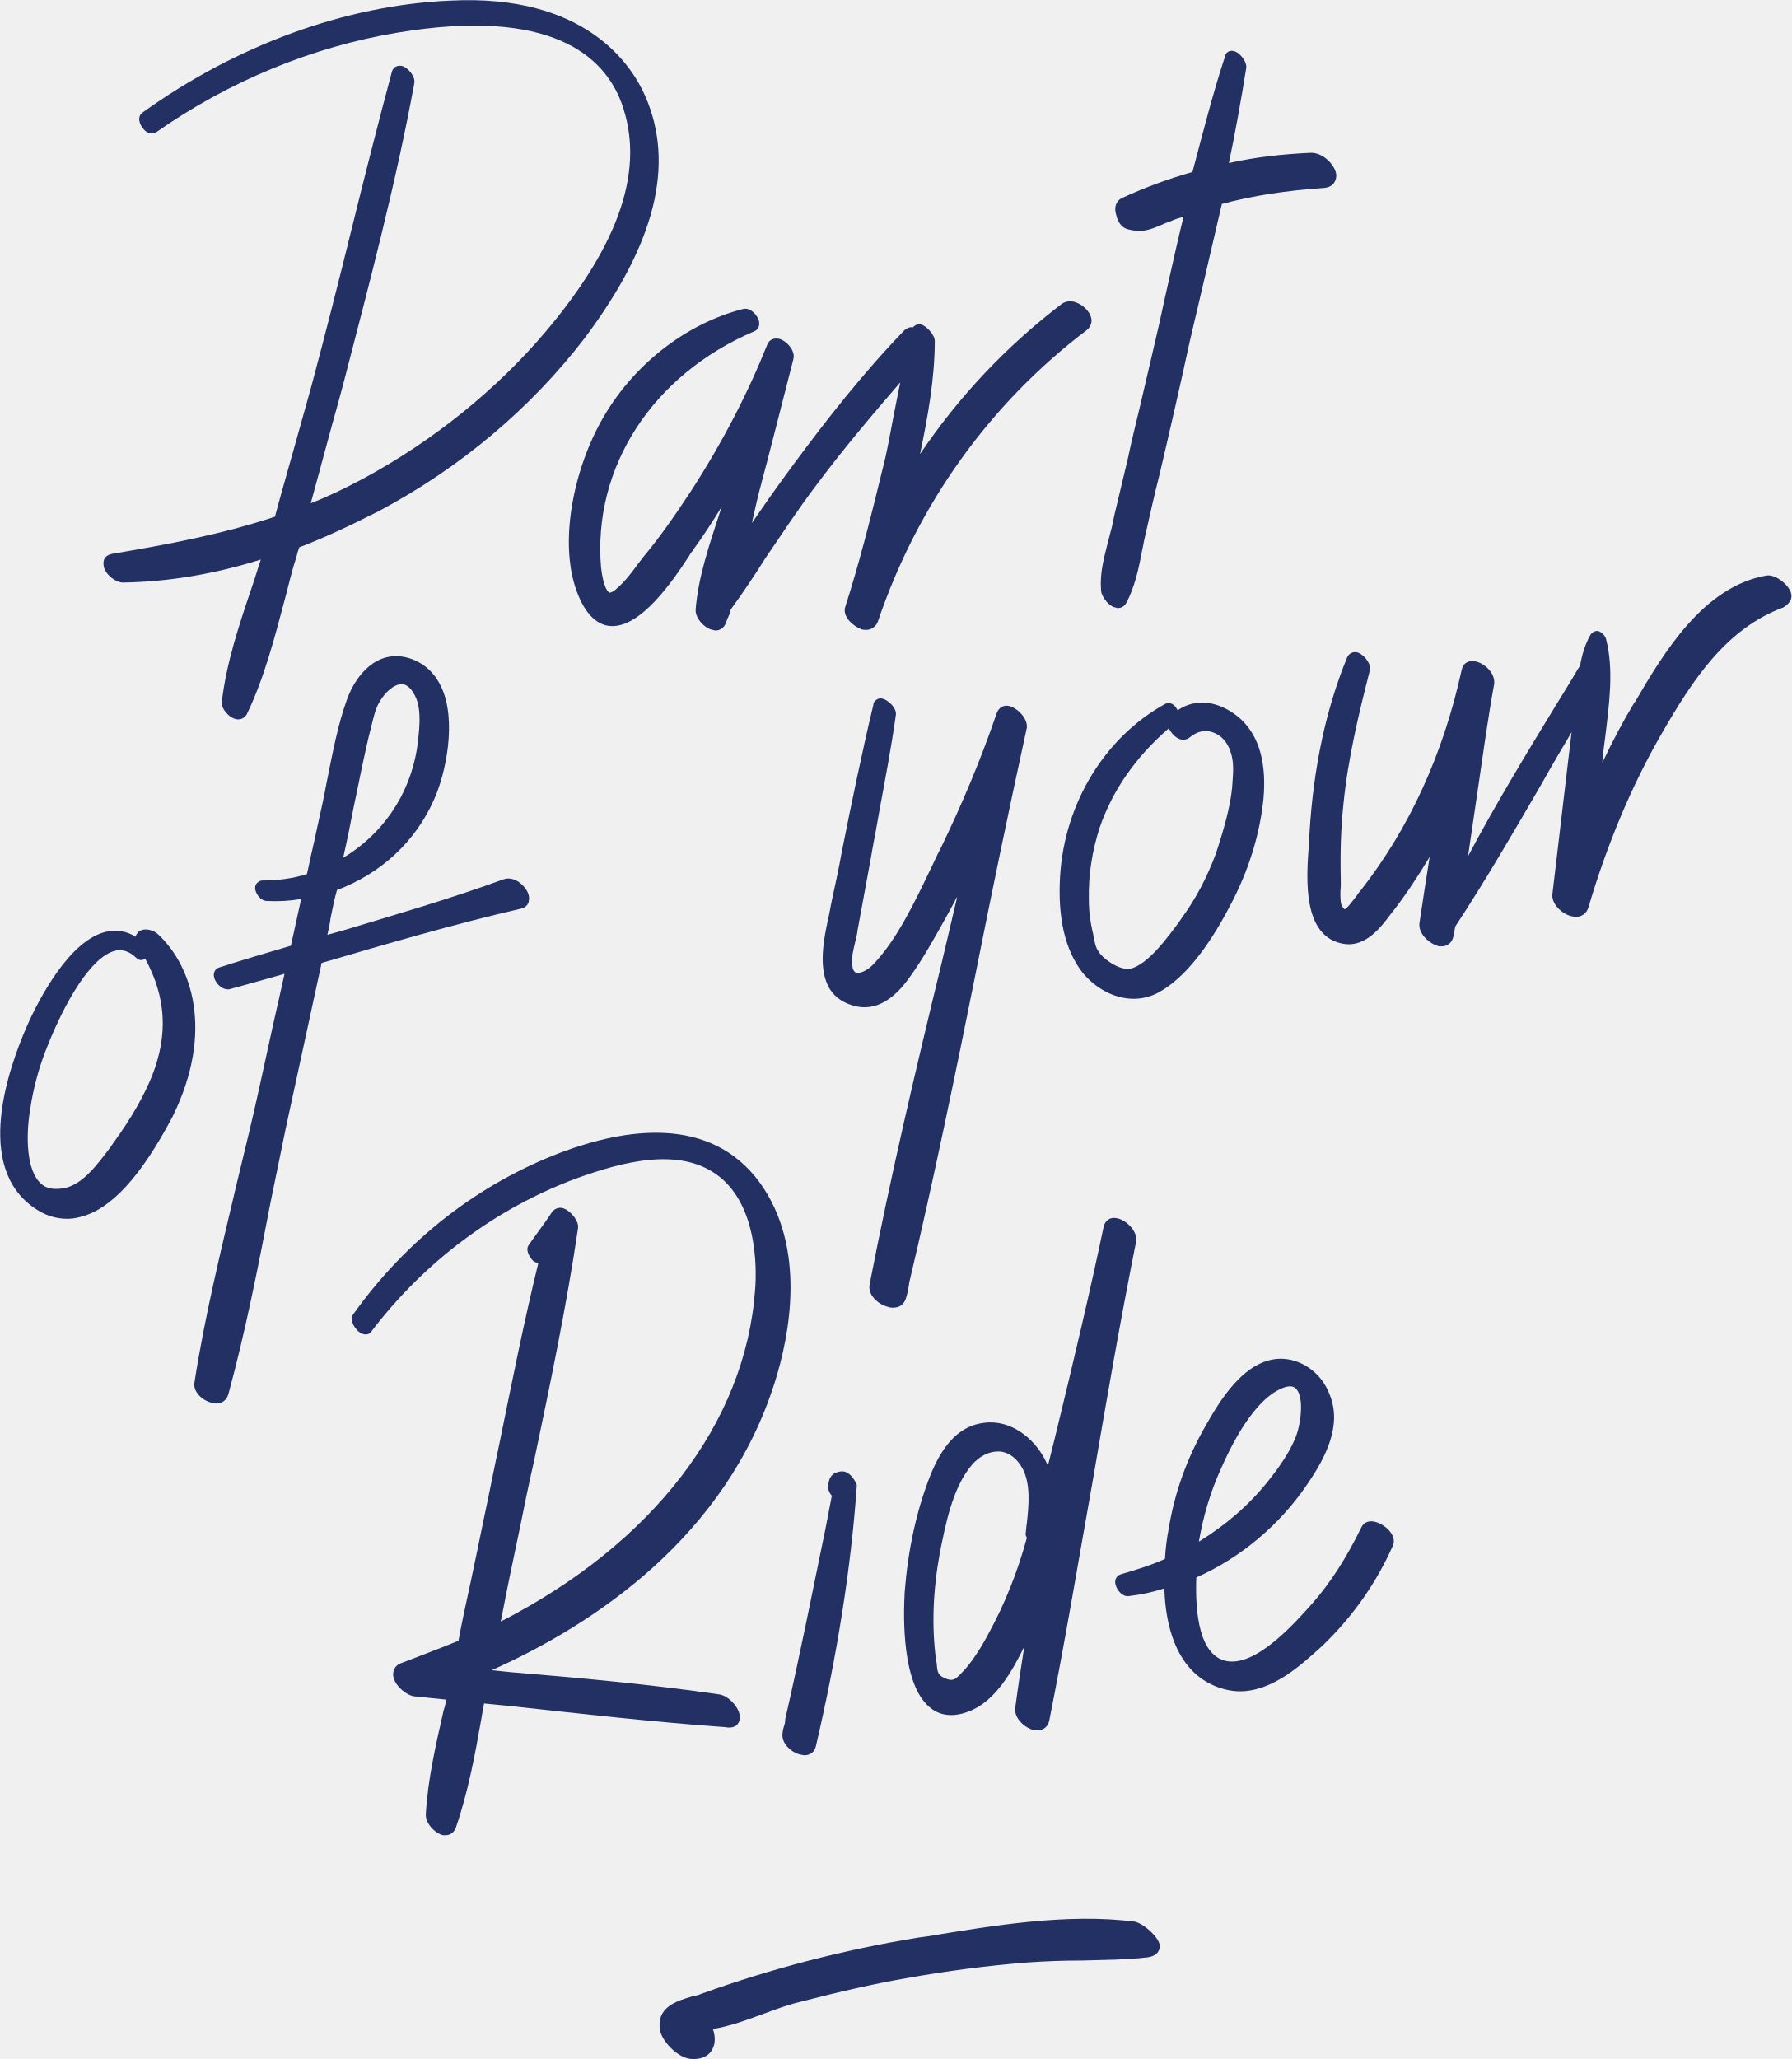
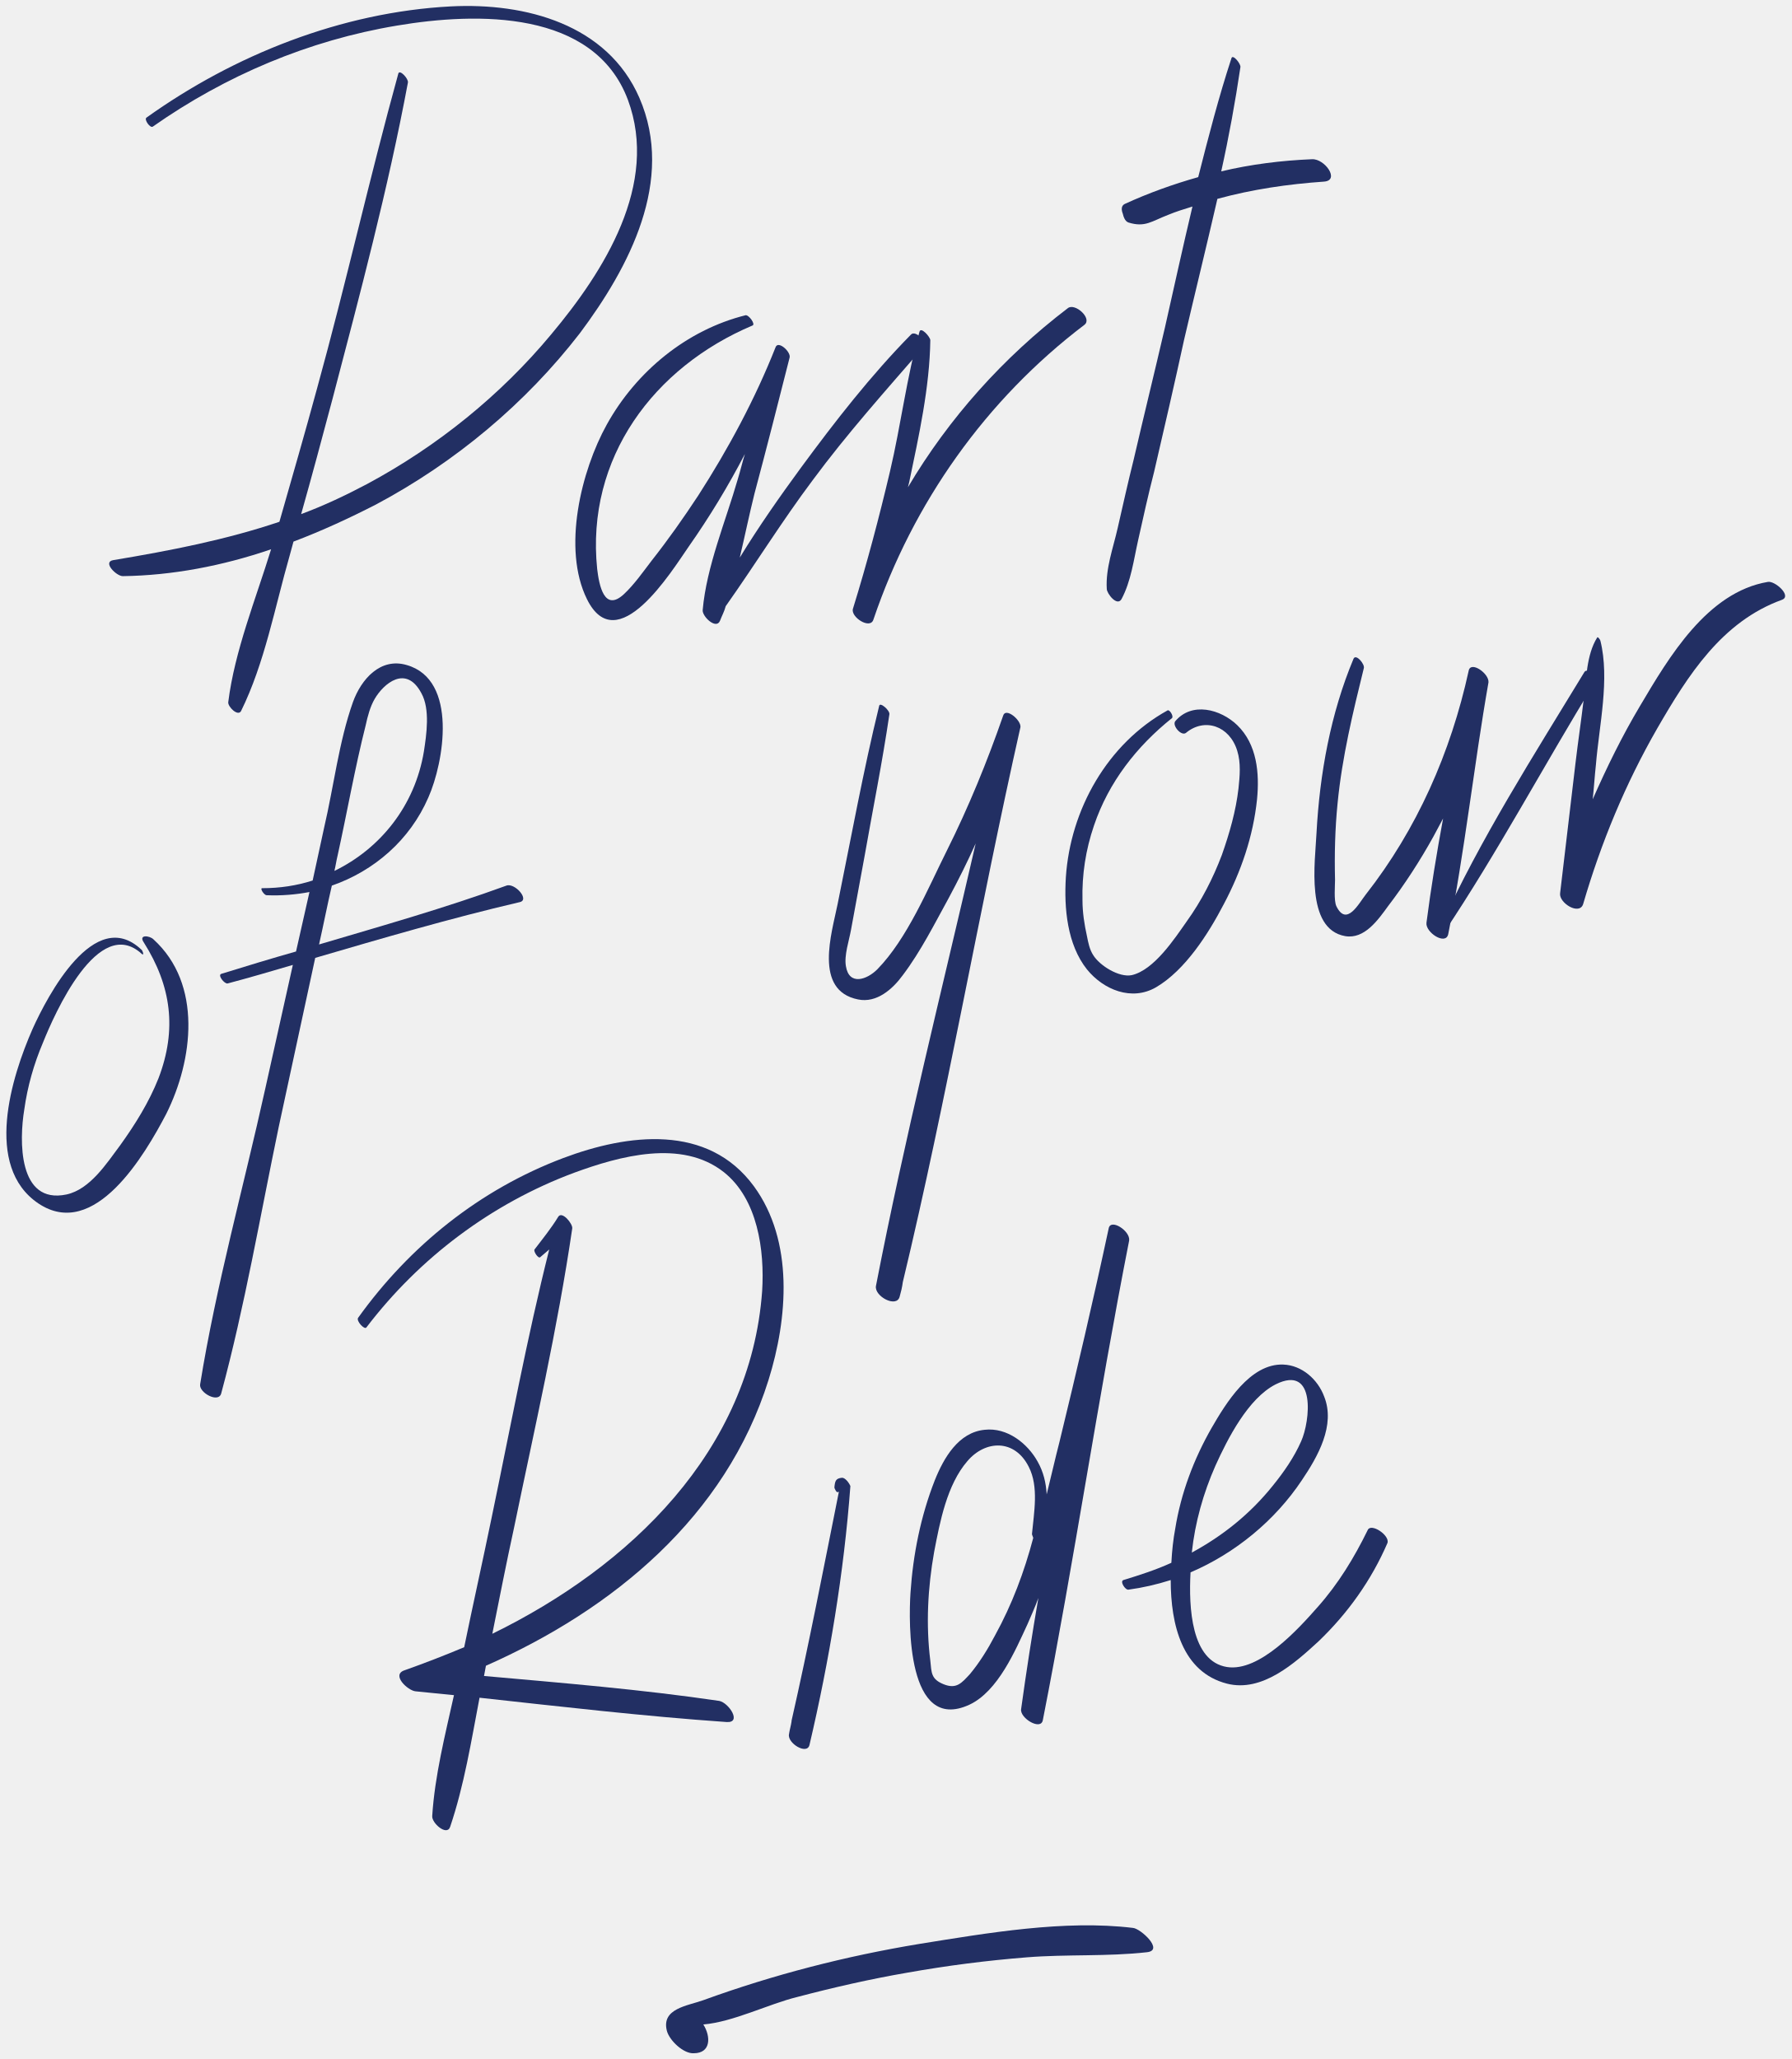
<svg xmlns="http://www.w3.org/2000/svg" version="1.1" id="Layer_1" x="0px" y="0px" viewBox="0 0 280.2 322" style="enable-background:new 0 0 280.2 322;" xml:space="preserve">
  <style type="text/css">
	.st0{fill:#223063;}
+ 	.st1{fill:#222F63;}
+ 	.st2{fill:#FFFFFF;}
+ 	.st3{fill:#1C1D1D;}
+ 	.st4{fill:#DEE5EB;}
+ 	.st5{fill:#1D1D1D;}
+ 	.st6{fill:#1D1D1B;}
</style>
  <g>
-     <path class="st0" d="M19.2,91.1c7-0.1,14.3-1.3,21.6-3.6c-0.5,1.4-0.9,2.9-1.4,4.3c-2,5.9-4,11.9-4.7,17.9c-0.2,1,1,2.4,2,2.7   c0.2,0.1,0.4,0.1,0.6,0.1c0.5,0,1-0.3,1.3-0.8c2.7-5.6,4.3-11.8,5.9-17.8c0.6-2.2,1.1-4.5,1.8-6.6c0.1-0.4,0.2-0.7,0.3-1.1   c0.1-0.2,0.1-0.4,0.2-0.6c3.9-1.5,8-3.4,12.5-5.7c12.6-6.7,23.7-16,32.2-27.1c11-14.7,14.1-27.1,9.4-37.8l0,0   c-2.1-4.8-9.3-16-30.5-14.9C54,0.8,36.9,7.1,22.3,17.6c-0.6,0.4-0.8,1.3,0,2.4c0.7,1,1.6,1,2.1,0.7c11.4-8,24.5-13.4,37.8-15.6   c24-4,32.3,3.7,35,11c3.7,10.1-0.1,21.8-11.8,35.7c-7.7,9.1-17.6,17.1-28.5,23c-3,1.6-5.7,2.9-8.3,3.9c1.5-5.4,2.9-10.8,4.4-16.1   l0.7-2.6c4-15.4,8.2-31.2,11.1-47c0.2-1-1-2.5-2-2.7c-0.7-0.1-1.3,0.2-1.5,0.9C59.1,19.4,57,27.7,55,35.8s-4.1,16.4-6.3,24.6   c-1.6,5.7-3.2,11.5-4.8,17.1L43,80.8c-8.4,2.8-17.1,4.4-25.4,5.8c-1.2,0.2-1.5,1-1.4,1.7C16.2,89.6,18,91.1,19.2,91.1z" />
-     <path class="st0" d="M24.7,146.1c-0.6-0.6-2.1-1.1-3-0.4c-0.1,0.1-0.4,0.4-0.5,0.8c-1.4-0.9-2.9-1.1-4.5-0.8   c-5.8,1.2-10.7,10.7-12.5,14.8c-2.8,6.4-8.4,22,1.3,28.5c1.6,1.1,3.3,1.6,5,1.6c0.7,0,1.4-0.1,2.1-0.3c4.8-1.2,9.5-6.4,14.4-15.7   C33.6,161.2,29.9,150.9,24.7,146.1z M21.4,149.2L21.4,149.2L21.4,149.2L21.4,149.2L21.4,149.2L21.4,149.2z M23.8,168.2   c-1.3,3.2-3.1,6.4-5.9,10.3c-0.2,0.3-0.5,0.7-0.7,1c-1.9,2.5-4.2,5.7-7.1,6.3c-1.7,0.3-2.9,0.1-3.8-0.8c-2.1-2-2.3-7.1-1.6-11.4   c0.5-3.4,1.4-6.8,2.8-10.2c2.6-6.5,6.7-13.8,10.5-14.7c0.2-0.1,0.5-0.1,0.7-0.1c0.9,0,1.8,0.4,2.6,1.2c0,0,0.1,0,0.1,0.1   c0.5,0.4,1,0.2,1.2,0.1c0,0,0.1,0,0.1-0.1C26,156,26.3,161.8,23.8,168.2z" />
-     <path class="st0" d="M82.7,140.9c0.2-0.8-0.2-1.7-1-2.5c-0.9-0.9-2-1.2-2.9-0.9c-8.2,3-16.8,5.5-25.1,8l-2.5,0.7   c0.2-0.9,0.4-1.7,0.5-2.6c0.3-1.5,0.6-3,1-4.4c6.9-2.6,12.3-7.6,15.2-14.2c1.8-4,3.6-12.3,1.1-17.6c-1.1-2.3-2.8-3.8-5.1-4.5   c-4.9-1.4-8.2,2.6-9.6,6.4c-1.5,4.1-2.3,8.6-3.2,13c-0.4,2.2-0.9,4.5-1.4,6.7c-0.3,1.4-0.6,2.8-0.9,4.1c-0.3,1.2-0.5,2.4-0.8,3.6   c-2.2,0.7-4.6,1-7,1c-0.3,0-0.6,0.2-0.8,0.4s-0.3,0.5-0.3,0.8c0,0.7,0.8,2,1.8,2l0,0c1.8,0.1,3.6,0,5.4-0.3l-1.6,7.3   c-3.7,1.1-7.5,2.2-11.2,3.4c-0.7,0.2-1,0.9-0.8,1.6c0.2,0.8,1.2,2,2.4,1.8c2.9-0.8,5.8-1.6,8.6-2.4c-0.6,2.7-1.2,5.4-1.8,8   c-0.7,3.2-1.4,6.4-2.1,9.6c-1.1,5.1-2.4,10.3-3.6,15.3c-2.4,10.2-5,20.7-6.6,31.1c-0.2,1.5,1.5,2.9,2.9,3.1c0.2,0,0.4,0.1,0.5,0.1   c0.9,0,1.6-0.5,1.9-1.4c2.7-9.9,4.7-20.1,6.6-30c0.8-3.9,1.6-7.8,2.4-11.7l5.6-25.8c10.2-3,20.8-6.1,31.2-8.5   C82.4,141.9,82.7,141.2,82.7,140.9z M53.7,134C53.8,134,53.8,134,53.7,134c0.6-2.6,1.1-5.1,1.6-7.7c0.9-4.2,1.7-8.6,2.8-12.8   c0.3-1.2,0.6-2.7,1.3-3.8c0.8-1.4,2.2-2.7,3.4-2.7l0,0c0.8,0,1.5,0.6,2.1,1.8c1.2,2.2,0.6,6.1,0.3,8.4c-1.2,7.2-5.4,13.3-11.6,17   C53.7,134.2,53.7,134.1,53.7,134z" />
-     <path class="st0" d="M136,200.9c-0.3,1.7,1.5,3.2,3,3.5c0.2,0.1,0.5,0.1,0.7,0.1c1,0,1.7-0.5,2-1.5c0.2-0.6,0.4-1.5,0.5-2.4   c3.8-16,7.2-32.5,10.4-48.4c2.5-12.6,5.2-25.6,8-38.4v-0.1c0.1-1.4-1.5-3-2.8-3.3c-0.9-0.2-1.6,0.3-1.9,1.1   c-2.6,7.6-5.6,14.6-8.7,21c-0.6,1.1-1.1,2.3-1.7,3.5c-2.5,5.2-5.3,11.1-9,14.9c-0.9,0.9-2,1.4-2.6,1.2c-0.4-0.1-0.6-0.7-0.6-1.2   c-0.2-1,0.2-2.5,0.5-3.8c0.1-0.5,0.3-1.1,0.3-1.5l2.1-11.4c0.4-2.4,0.9-4.8,1.3-7.2c0.9-4.9,1.9-10.1,2.6-15.1   c0.2-1-0.8-1.9-1.1-2.1c-0.6-0.5-1.2-0.7-1.7-0.5c-0.4,0.2-0.7,0.5-0.7,0.9c-1.8,7.5-3.4,15.3-4.9,22.8c-0.5,2.8-1.1,5.5-1.7,8.3   c-0.1,0.5-0.2,1-0.3,1.6c-0.8,3.6-1.9,8.6,0.1,11.8c0.9,1.4,2.3,2.3,4.2,2.7c3.8,0.8,6.6-2.3,8-4.2c2.3-3.1,4.2-6.6,6.1-10   c0.4-0.7,0.8-1.5,1.2-2.2c0.1-0.2,0.2-0.5,0.4-0.7c-0.8,3.4-1.6,6.8-2.4,10.2C143.3,166.9,139.3,183.9,136,200.9z" />
-     <path class="st0" d="M192.3,141.8c3-5.6,4.7-11.2,5.3-16.8c0.5-5.5-0.6-9.7-3.4-12.4l0,0c-1.9-1.8-4.4-2.9-6.7-2.7   c-1.2,0.1-2.4,0.5-3.3,1.2c-0.1-0.2-0.2-0.3-0.3-0.5c-0.6-0.8-1.3-0.7-1.7-0.5c-9.4,5.2-15.7,15.5-16.4,26.9   c-0.4,6.6,0.8,11.6,3.5,15.1c1.9,2.3,4.8,4.1,8,4.1c1.3,0,2.7-0.3,4.1-1.1C185.1,153,188.8,148.5,192.3,141.8z M176.8,151.5   c-1.5,0.3-4.1-1.3-5-2.7c-0.5-0.7-0.6-1.6-0.8-2.5v-0.1c-0.5-2-0.7-3.8-0.7-5.4c-0.1-3.9,0.5-7.7,1.7-11.4c2-5.8,5.6-11,10.8-15.5   c0.2,0.4,0.5,0.8,0.8,1.1c0.8,0.8,1.8,0.9,2.5,0.3c1.1-0.9,2.3-1.2,3.5-0.8c1.3,0.4,2.4,1.5,2.9,3.2c0.6,1.8,0.3,3.8,0.2,5.5   c-0.3,3-1.2,6.2-2.5,10.2c-1.4,3.8-3.2,7.2-5.4,10.2l-0.4,0.6C182.6,146.6,179.6,150.8,176.8,151.5z" />
-     <path class="st0" d="M280.1,92.7c-0.4-1.3-2.4-2.9-3.8-2.7c-9.9,1.7-16.1,12.1-20.6,19.8l-0.1,0.1c-1.7,2.8-3.4,6-5,9.4   c0.1-1.4,0.3-2.9,0.5-4.4c0.6-5,1.3-10.2,0.1-14.9l0,0c-0.1-0.5-0.6-1.1-1.2-1.3c-0.4-0.1-0.9,0.1-1.2,0.5c-0.9,1.5-1.4,3.3-1.7,5   c-0.1,0.1-0.2,0.2-0.3,0.4l0,0c-1.1,1.9-2.3,3.8-3.4,5.6c-4.7,7.7-9.5,15.6-13.8,23.7c0.5-3.4,1-6.8,1.5-10.2   c0.8-5.5,1.6-11.3,2.6-16.8v-0.1c0.1-1.7-1.8-3.3-3.2-3.4c-1-0.1-1.7,0.4-1.9,1.4c-2.9,13.2-8.2,24.8-15.9,34.6   c-0.2,0.2-0.4,0.5-0.6,0.8c-0.4,0.5-1.4,1.9-1.8,2c0,0-0.2-0.1-0.5-0.7c-0.2-0.5-0.2-2.1-0.1-2.9c0-0.3,0-0.6,0-0.8   c-0.1-4.3,0-8.1,0.4-11.9c0.7-7.3,2.5-14.6,4.1-20.9c0.4-1.1-0.8-2.5-1.7-2.9c-0.7-0.3-1.5,0-1.8,0.7c-3.3,8-5.3,17.3-5.9,27.6   c0,0.5-0.1,1.1-0.1,1.8c-0.4,5.3-1,14.3,5.4,15.4c3.5,0.6,5.9-2.6,7.6-4.9l0.1-0.1c2.1-2.7,4-5.6,5.8-8.6   c-0.6,3.7-1.1,7.1-1.6,10.4c-0.2,1.7,1.7,3.3,3.1,3.6c0.1,0,0.3,0,0.4,0c0.9,0,1.6-0.6,1.8-1.5c0.1-0.5,0.2-1.1,0.3-1.6   c4.8-7.3,9.2-14.9,13.5-22.3c1.5-2.7,3.1-5.4,4.7-8.1c-0.2,1.7-0.4,3.3-0.6,5l-2.4,20.3c-0.2,1.5,1.4,3.1,3,3.5   c0.2,0,0.4,0.1,0.6,0.1c0.9,0,1.7-0.5,2-1.4c2.9-9.8,6.7-19,11.5-27.3c4.9-8.5,10.1-16.4,19-19.7C279.9,94.4,280.4,93.6,280.1,92.7   z" />
-     <path class="st0" d="M115.7,268.8c0.2-1.5-1.6-3.5-3.1-3.8c-10.9-1.6-22-2.6-32.8-3.5l-2.9-0.3c16.1-7.2,36.7-20.9,44.3-45.1l0,0   c2.3-7.3,5-21-2.4-31.2c-7.8-10.6-21.1-8.4-31-4.7c-12.9,4.9-24.2,13.6-32.6,25.4c-0.6,1,0.4,2.3,1.1,2.8c0.8,0.5,1.5,0.3,1.8-0.2   c8.3-10.9,19.4-19.2,32-23.9c7.2-2.6,16.3-5.1,22.4-0.3c5.8,4.6,5.9,13.9,5.6,17.7c-1.5,20.8-16,39.7-39.8,51.9l0.1-0.4   c0.9-4.7,1.9-9.5,2.9-14.2c0.7-3.5,1.4-6.9,2.2-10.4c2.5-11.9,5.1-24.3,6.9-36.5c0.2-1.1-1.1-2.7-2.2-3.1c-0.7-0.3-1.5,0-1.9,0.6   c-0.9,1.4-1.9,2.7-2.9,4.1l-0.7,1c-0.6,0.8,0.2,2,0.7,2.5c0.3,0.2,0.6,0.3,0.8,0.3c-2.3,9.4-4.2,19-6.1,28.3   c-0.8,3.7-1.5,7.4-2.3,11.1c-0.7,3.4-1.4,6.8-2.1,10.1c-0.7,3.2-1.4,6.4-2,9.6c-2.9,1.2-5.9,2.3-8.7,3.4c-1.1,0.3-1.6,1.1-1.5,2.1   c0.2,1.5,2.1,3.1,3.4,3.2l4.9,0.5c-0.1,0.5-0.2,1.1-0.4,1.6c-1.2,5.3-2.5,10.9-2.8,16.3c-0.1,1.4,1.4,3,2.7,3.3c0.1,0,0.3,0,0.4,0   c0.7,0,1.3-0.4,1.6-1.2c1.9-5.5,3-11.4,4-17.1c0.1-0.8,0.3-1.5,0.4-2.3l4.1,0.4c11,1.2,22.4,2.5,33.6,3.3   C115,270.4,115.6,269.6,115.7,268.8z" />
-     <path class="st0" d="M122.8,268.9c0,0.1,0,0.2,0,0.2c0,0.3-0.1,0.6-0.2,0.9c-0.1,0.4-0.2,0.7-0.2,1c-0.3,1.6,1.4,3.1,2.8,3.4   c0.2,0,0.4,0.1,0.6,0.1c0.9,0,1.6-0.5,1.8-1.4c3.3-14.1,5.5-27.8,6.4-40.7c0-0.2,0-0.3-0.1-0.4c-0.2-0.5-1-1.9-2.2-1.9h-0.1   c-1.9,0.2-2,1.5-2.1,2.5c0,0.3,0.2,0.9,0.6,1.3l-1,5.2C127.1,248.8,125.1,258.9,122.8,268.9z" />
-     <path class="st0" d="M161.9,270.6c0.1,0,0.3,0,0.4,0c0.9,0,1.6-0.6,1.8-1.5c2.5-12.5,4.6-25.2,6.8-37.5c2.1-12.3,4.3-25,6.8-37.5   c0.2-1.7-1.7-3.4-3.1-3.6c-1-0.2-1.8,0.4-2,1.4c-2.1,10-4.6,20.6-7.7,33.3c-0.3,1.3-0.7,2.7-1,4c-0.2-0.4-0.4-0.8-0.6-1.2   c-1.7-3.1-5.2-6-9.3-5.5c-3.7,0.4-6.5,3.1-8.6,8.5s-3.4,11.5-3.9,17.9c-0.2,3.5-0.6,15,4.3,18.4c1.7,1.2,3.9,1.2,6.3,0.1   c3.7-1.7,6.2-6,8.1-9.9c-0.5,3.2-1,6.4-1.4,9.5C158.5,268.8,160.5,270.4,161.9,270.6z M154.7,255.3L154.7,255.3   c-1.2,2.3-2.5,4.3-3.8,5.8l-0.2,0.2c-1.2,1.3-1.6,1.7-2.8,1.2s-1.3-0.9-1.4-2.4l-0.1-0.5c-0.7-5.2-0.5-10.8,0.6-16.8   c0.9-4.5,2-10.2,5-13.7c1.1-1.3,2.6-2.1,4-2.1c0.2,0,0.3,0,0.5,0c1.4,0.2,2.6,1.1,3.5,2.8c1.2,2.4,0.9,5.6,0.6,8.4   c-0.1,0.5-0.1,1.1-0.2,1.7c0,0.2,0.1,0.4,0.2,0.6C159.1,246,157.1,250.9,154.7,255.3z" />
-     <path class="st0" d="M215.4,238.1c-1.4-0.5-2.2,0.1-2.5,0.8c-2.3,4.7-4.8,8.6-7.6,11.8c-2.6,2.9-8.6,9.8-13.3,9.1   c-4.4-0.7-5.1-7.4-4.9-13.1c7-3.1,13.1-8.3,17.3-14.5c2.9-4.2,5.5-9.2,3.6-14c-1.2-3.3-4.1-5.5-7.3-5.7c-6-0.3-10.1,6.9-12.1,10.4   c-3,5.2-4.9,10.6-5.8,16.1c-0.3,1.5-0.5,3.1-0.6,4.8c-2.2,1-4.5,1.7-6.9,2.4c-0.6,0.2-1.1,0.8-0.8,1.7c0.2,0.8,1.1,1.9,2.1,1.7   c1.8-0.2,3.7-0.6,5.5-1.2c0.3,8.8,3.6,14.3,9.5,15.8c0.8,0.2,1.6,0.3,2.3,0.3c5.2,0,9.7-4.2,12.9-7.1c4.8-4.6,8.5-9.9,11.1-15.8   C218.4,240.1,216.8,238.6,215.4,238.1z M191,229.6c1.1-2.5,4.5-9.9,8.9-12.2c1.3-0.7,2.3-0.8,2.8-0.2c1.3,1.2,0.8,5.7-0.2,7.9   c-0.9,2.1-2.3,4.2-4.3,6.7c-3,3.7-6.5,6.7-10.7,9.3C188.2,237.1,189.3,233.3,191,229.6z" />
-     <path class="st0" d="M174.4,95c0.2,0,0.3,0.1,0.4,0.1c0.6,0,1.1-0.3,1.4-0.9c1.2-2.3,1.8-4.9,2.3-7.4c0.1-0.7,0.3-1.4,0.4-2.1   c0.8-3.5,1.6-7.2,2.5-10.7c1.6-6.8,3.2-13.8,4.7-20.7c0.8-3.3,1.5-6.5,2.3-9.8c0.9-3.9,1.8-7.7,2.7-11.6c4.8-1.3,10.1-2.1,15.9-2.5   c1.6-0.1,2-1.2,2-2c-0.1-1.5-2-3.5-3.9-3.5H205c-4.5,0.2-8.8,0.7-12.8,1.6c1-4.8,1.9-9.8,2.7-14.8c0.2-1-1-2.5-1.9-2.7   c-0.7-0.2-1.3,0.2-1.4,0.8c-1.9,5.8-3.4,11.7-5.1,18.1c-3.9,1.1-7.6,2.5-11.1,4.1c-0.9,0.5-1.2,1.5-0.8,2.7   c0.1,0.5,0.5,1.7,1.6,2.1c2.4,0.7,3.7,0.1,5.4-0.6c0.4-0.2,0.9-0.4,1.5-0.6c0.6-0.3,1.3-0.5,2-0.7c-1,4.1-1.9,8.2-2.8,12.2l-1.1,5   c-0.8,3.4-1.6,6.9-2.4,10.3c-0.8,3.5-1.7,6.9-2.4,10.3c-0.7,2.9-1.4,5.9-2.1,8.8l-0.4,1.9c-0.2,0.8-0.4,1.5-0.6,2.3   c-0.6,2.4-1.3,4.9-1.1,7.4C172.1,93,173.2,94.7,174.4,95z" />
-     <path class="st0" d="M94,65.9c-4.5,8.1-7,20.4-3.1,28.2c1.2,2.4,2.8,3.7,4.6,3.8c4.7,0.3,9.7-7,12.3-11c0.2-0.4,0.5-0.7,0.6-0.9   c1.6-2.2,3.1-4.5,4.5-6.8c-0.1,0.4-0.3,0.8-0.4,1.2c-1.6,4.9-3.3,9.9-3.7,14.9c-0.1,1.3,1.3,2.9,2.6,3.2c0.2,0,0.3,0.1,0.5,0.1   c0.7,0,1.3-0.4,1.6-1.1c0.1-0.3,0.2-0.5,0.3-0.8c0.2-0.4,0.4-0.9,0.5-1.4c1.9-2.6,3.7-5.3,5.4-8c2.6-3.8,5.2-7.8,8.1-11.6   c4.1-5.5,8.6-10.8,13-15.9c-0.3,1.5-0.6,3-0.9,4.5c-0.6,3-1.1,6.2-1.9,9.2c-1.9,7.8-3.7,14.9-5.8,21.4c-0.5,1.5,1.2,3,2.5,3.5   c0.3,0.1,0.6,0.1,0.8,0.1c0.8,0,1.5-0.5,1.8-1.3c6.2-18.3,17.5-34.1,32.7-45.6c0.5-0.4,0.8-1.1,0.7-1.7c-0.2-1.2-1.3-2.2-2.4-2.6   c-0.8-0.3-1.6-0.2-2.2,0.2c-8.8,6.7-16.2,14.6-22.2,23.5c1.2-5.8,2.3-11.8,2.3-17.7c0-0.9-1.3-2.4-2.3-2.6c-0.5,0-0.9,0.2-1.1,0.5   c-0.5-0.1-0.9,0.1-1.3,0.4l0,0c-6.6,6.8-12.5,14.4-17.3,20.9c-2.6,3.5-4.7,6.5-6.6,9.3c0.3-1.5,0.7-3,1-4.4   c1.9-7.1,3.7-14.3,5.5-21.3c0.3-1.3-1.1-2.8-2.2-3.1c-0.8-0.2-1.6,0.1-1.9,0.9c-3,7.5-7,15.3-12,23c-2.5,3.8-4.8,7.1-7.3,10.1   l-0.7,0.9c-1.1,1.5-2.2,3-3.5,4.1c-0.6,0.6-1.1,0.7-1.2,0.7c-0.1-0.1-0.9-0.5-1.3-4c-1.3-15.6,8-30.1,24-36.9   c0.5-0.2,0.9-0.8,0.7-1.6c-0.2-0.8-1.2-2.1-2.4-1.9C107.2,50.6,98.8,57.2,94,65.9z" />
-     <path class="st0" d="M177.3,300.5c-10.3-1.3-21.9,0.6-32.1,2.3l-1.5,0.2c-11.7,1.9-23.2,4.9-34,8.8c-0.4,0.2-0.9,0.3-1.4,0.4   c-2.4,0.7-5.9,1.7-5,5.6c0.5,1.7,2.9,4.2,5,4.2c0.1,0,0.1,0,0.2,0c1.8,0,2.6-0.9,2.9-1.5c0.5-0.9,0.5-2,0.1-3.2   c2.6-0.4,5.3-1.4,8-2.4c1.9-0.7,3.8-1.4,5.5-1.8c6.2-1.6,11.8-2.9,17.1-3.8c6.2-1.1,12.3-1.9,18.6-2.4c2.8-0.2,5.6-0.3,8.4-0.3   c3.4-0.1,7-0.1,10.4-0.5c1.4-0.2,1.9-1,1.9-1.8C181.3,302.9,178.6,300.6,177.3,300.5z" />
+     <path class="st1" d="M100,15.3C95,3.8,82.2,0.4,70.5,1C53.4,1.9,36.6,8.6,22.9,18.4c-0.4,0.3,0.6,1.7,1,1.4   C35.3,11.8,48.3,6.3,62.1,4c12.5-2.1,30.8-2.5,36.1,11.6c4.9,13.2-3.7,26.8-12,36.7c-7.9,9.5-17.8,17.5-28.8,23.4   c-3.4,1.8-6.8,3.4-10.3,4.7c1.7-6,3.3-12,4.9-18c4.3-16.4,8.7-32.9,11.8-49.5c0.1-0.6-1.3-2.1-1.5-1.4   c-4.5,16.3-8.2,32.9-12.7,49.2c-1.9,7-3.9,13.9-5.9,20.9c-8.3,2.8-17,4.5-26,6c-1.7,0.3,0.5,2.5,1.5,2.5c7.7-0.1,15.6-1.6,23.2-4.2   c-2.4,7.8-5.7,15.9-6.7,23.9c-0.1,0.7,1.5,2.3,2,1.4c3.7-7.5,5.3-16.3,7.6-24.3c0.2-0.7,0.4-1.5,0.6-2.2c4.5-1.7,8.8-3.7,12.9-5.8   c12.4-6.6,23.4-15.8,31.9-26.8C98.4,41.8,105.6,28.2,100,15.3z" />
+     <path class="st1" d="M24,146.9c-0.6-0.6-2.4-0.8-1.5,0.5c4.3,6.8,5.2,13.6,2.3,21.2c-1.5,3.8-3.7,7.3-6,10.5   c-2.1,2.8-4.7,6.9-8.4,7.7c-7.6,1.6-7.4-8.5-6.6-13.3c0.5-3.6,1.5-7.1,2.9-10.4c1.8-4.5,8.7-20.2,15.5-13.9   c0.4,0.3,0.1-0.6-0.1-0.7c-7.3-6.9-14.7,7.3-17,12.4c-3.3,7.5-7.7,21.5,0.9,27.3c8.8,5.9,16.7-7.7,20-14   C30.2,165.8,31.7,153.9,24,146.9z" />
+     <path class="st1" d="M79.2,138.5c-9.6,3.5-19.5,6.3-29.3,9.2c0.7-3.1,1.3-6.2,2-9.2c6.6-2.3,12.2-7.1,15.1-13.8   c2.4-5.4,4.7-18.4-3.4-20.7c-4.1-1.2-7.1,2.2-8.4,5.8c-2.2,6.2-3,13.2-4.5,19.6c-0.6,2.8-1.2,5.5-1.8,8.3c-2.5,0.8-5.1,1.2-7.9,1.2   c-0.4,0,0.3,1.1,0.7,1.1c2.3,0.1,4.6-0.1,6.7-0.5c-0.7,3.1-1.4,6.2-2.1,9.3c-3.9,1.1-7.8,2.3-11.7,3.5c-0.6,0.2,0.5,1.6,1,1.5   c3.4-0.9,6.8-1.9,10.2-2.9c-1.4,6.4-2.9,12.9-4.3,19.3c-3.4,15.4-7.7,30.8-10.2,46.3c-0.2,1.3,2.9,3,3.3,1.4   c3.7-13.7,6.1-27.8,9-41.7c1.9-8.8,3.8-17.6,5.7-26.4c10.6-3.1,21.2-6.2,31.9-8.7C83,140.8,80.5,138,79.2,138.5z M52.8,133.8   c1.5-6.8,2.7-13.7,4.4-20.4c0.3-1.4,0.7-2.9,1.4-4.1c1.4-2.4,4.9-5.4,7.3-0.9c1.4,2.5,0.8,6.5,0.4,9.1c-1.4,8.5-6.8,15.2-14,18.7   C52.5,135.4,52.6,134.6,52.8,133.8z" />
+     <path class="st1" d="M156.9,111.9c-2.5,7.2-5.4,14.3-8.8,21.1c-3,6-6.2,13.8-10.9,18.6c-1.6,1.6-4.4,2.6-4.9-0.5   c-0.3-1.7,0.5-4,0.8-5.7c0.7-3.8,1.4-7.6,2.1-11.4c1.3-7.4,2.8-14.8,3.9-22.3c0.1-0.6-1.5-2-1.6-1.3c-2.5,10.2-4.4,20.7-6.5,31   c-0.9,4.5-3.8,13.5,3.2,14.9c2.9,0.6,5.4-1.6,7-3.8c2.8-3.7,5-8.1,7.2-12.1c1.5-2.8,2.9-5.6,4.2-8.5c-5.3,23-11.1,46-15.6,69.2   c-0.3,1.6,3.2,3.5,3.7,1.7c0.2-0.7,0.4-1.5,0.5-2.3c6.9-28.7,11.9-58,18.4-86.8C159.7,112.6,157.3,110.6,156.9,111.9z" />
+     <path class="st1" d="M193.5,113.4c-2.6-2.5-7.1-3.7-9.7-0.6c-0.5,0.7,1,2.4,1.7,1.8c2.9-2.4,6.8-1.1,8,2.8c0.6,1.9,0.4,4,0.2,5.9   c-0.4,3.5-1.4,7-2.6,10.4c-1.4,3.7-3.2,7.2-5.5,10.4c-1.9,2.7-5.1,7.6-8.6,8.4c-2,0.4-5-1.5-6-3.1c-0.6-0.9-0.8-2-1-3   c-0.4-1.8-0.7-3.7-0.7-5.6c-0.1-4,0.5-7.9,1.8-11.7c2.3-6.8,6.7-12.4,12.2-16.8c0.3-0.3-0.4-1.4-0.7-1.2   c-9.4,5.2-15.2,15.5-15.9,26.1c-0.3,4.8,0.2,10.5,3.3,14.4c2.6,3.2,7,5,10.8,2.8c4.6-2.7,8.2-8.4,10.6-13   c2.7-5.1,4.6-10.6,5.2-16.4C197,120.9,196.6,116.4,193.5,113.4z" />
+     <path class="st1" d="M276.5,91c-9.5,1.6-15.5,11.8-20,19.4c-2.8,4.7-5.2,9.6-7.4,14.6c0.2-1.8,0.3-3.6,0.5-5.4   c0.5-6.1,2.2-13.4,0.7-19.4c0-0.1-0.4-0.7-0.5-0.5c-1.7,2.7-1.7,6.6-2.1,9.6c-0.4,3.4-0.9,6.7-1.3,10.1c-0.8,6.8-1.6,13.5-2.4,20.3   c-0.2,1.5,3,3.5,3.6,1.7c2.8-9.6,6.6-18.8,11.6-27.5c4.8-8.3,10.1-16.7,19.5-20.1C280.3,93.2,277.6,90.8,276.5,91z" />
+     <path class="st1" d="M120.2,215.8c3-9.6,4-21.7-2.3-30.3c-7.2-9.8-19.7-8.2-29.8-4.4c-13,4.9-24,13.7-32.1,25   c-0.3,0.5,1,1.9,1.3,1.5c8.3-10.9,19.6-19.4,32.5-24.2c7.1-2.6,16.8-5.3,23.4-0.1c5.3,4.2,6.4,12.2,6,18.6   c-1.8,25-20.7,43.1-42.2,53.6c1.1-5.5,2.2-11.1,3.4-16.6c3.2-15.5,6.8-31.1,9.1-46.8c0.1-0.7-1.6-2.8-2.2-1.8   c-1.1,1.8-2.4,3.4-3.7,5.1c-0.2,0.3,0.6,1.5,0.9,1.2c0.5-0.4,0.9-0.8,1.4-1.2c-3.5,13.9-6.1,28-9,41.9c-1.4,6.8-2.9,13.5-4.3,20.3   c-3.1,1.3-6.2,2.5-9.3,3.6c-2.2,0.7,0.5,3.2,1.7,3.3c2,0.2,4,0.4,6,0.6c-1.4,6.3-3,12.6-3.4,18.9c-0.1,1.1,2.3,3.2,2.8,1.7   c2.2-6.5,3.3-13.4,4.6-20.2c12.8,1.4,25.7,2.9,38.6,3.8c2.5,0.2,0.4-3-1.1-3.3c-12.2-1.8-24.5-2.8-36.8-3.9   c0.1-0.5,0.2-1.1,0.3-1.6C95.9,251.7,113.5,237.2,120.2,215.8z" />
+     <path class="st1" d="M131.7,231.1c-1,0.1-1.1,0.5-1.2,1.5c0,0.2,0.4,1,0.6,0.7h0.1c-2.4,12-4.7,23.9-7.4,35.8v0.1   c-0.1,0.7-0.3,1.3-0.4,2c-0.3,1.4,2.8,3.3,3.2,1.7c3.1-13.2,5.4-27,6.4-40.5C132.8,231.9,132.2,231.1,131.7,231.1z" />
+     <path class="st1" d="M173.4,192.1c-2.4,11.2-5,22.3-7.7,33.4c-0.7,2.7-1.3,5.4-2,8.2c-0.1-1.8-0.5-3.5-1.4-5.1   c-1.6-2.9-4.8-5.4-8.3-5c-4.1,0.4-6.4,4.4-7.8,7.9c-2.2,5.6-3.4,11.6-3.8,17.6c-0.3,4.6-0.6,22,9.2,17.5c4.5-2.1,7.2-8.5,9.1-12.6   c0.6-1.4,1.2-2.7,1.7-4.1c-1,5.8-1.9,11.6-2.7,17.4c-0.2,1.4,3.1,3.4,3.4,1.7c4.9-24.9,8.6-50.1,13.5-75   C176.8,192.5,173.7,190.5,173.4,192.1z M155.6,255.8c-1.1,2.1-2.4,4.2-3.9,6c-1.3,1.4-2.1,2.4-4.1,1.6s-1.9-1.8-2.1-3.7   c-0.7-5.6-0.4-11.4,0.6-17c0.9-4.7,2-10.5,5.2-14.2c2.8-3.3,7.4-3.5,9.6,0.9c1.6,3.1,0.8,7.2,0.5,10.5c0,0.1,0.1,0.3,0.2,0.6   C160.2,245.8,158.3,250.9,155.6,255.8z" />
+     <path class="st1" d="M213.9,239.3c-2.1,4.3-4.6,8.4-7.8,12c-3,3.4-9.1,10.2-14.2,9.4c-5.6-0.9-6-9.3-5.7-14.8   c7-3,13.2-8.1,17.4-14.4c2.5-3.7,5.3-8.6,3.5-13.1c-1-2.7-3.5-4.9-6.4-5c-5.2-0.2-9,6.1-11.2,9.9c-2.8,4.9-4.8,10.2-5.7,15.8   c-0.3,1.6-0.5,3.4-0.6,5.3c-2.4,1.1-4.9,1.9-7.5,2.7c-0.6,0.2,0.3,1.6,0.8,1.5c2.2-0.3,4.4-0.8,6.6-1.5c0,7,1.8,14.4,8.8,16.2   c5.5,1.4,10.6-3.2,14.3-6.6c4.6-4.4,8.3-9.6,10.8-15.4C217.4,240.1,214.4,238.1,213.9,239.3z M190.1,229.2   c1.9-4.2,5.1-10.5,9.4-12.7c6.4-3.2,5.4,5.8,4,8.9c-1.1,2.5-2.7,4.8-4.4,6.9c-3.6,4.5-7.9,7.9-12.7,10.5   C186.9,238.1,188.2,233.5,190.1,229.2z" />
+     <path class="st1" d="M167,48.2c-10.1,7.7-18.6,17.2-25,28c0.1-0.3,0.1-0.5,0.2-0.8c1.5-7.2,3.2-14.8,3.3-22.2   c0-0.5-1.5-2.2-1.7-1.3c-2,7.1-2.9,14.6-4.6,21.8s-3.6,14.4-5.8,21.5c-0.4,1.3,2.7,3.3,3.2,1.7c6.2-18.3,17.6-34.4,33-46.1   C170.9,49.8,168.1,47.3,167,48.2z" />
+     <path class="st1" d="M205.2,24.9c-4.8,0.2-9.6,0.8-14.2,1.9c1.2-5.4,2.2-10.9,3-16.3c0.1-0.5-1.2-2.1-1.4-1.4   c-2,6.1-3.6,12.3-5.2,18.6c-3.9,1.1-7.8,2.5-11.5,4.2c-0.6,0.3-0.5,1-0.3,1.5c0.1,0.4,0.3,1.2,0.9,1.4c2.6,0.8,3.6-0.2,6.2-1.2   c1.2-0.5,2.5-0.9,3.8-1.3c-1.5,6.3-2.9,12.7-4.3,18.9c-1.6,6.9-3.3,13.8-4.9,20.7c-0.9,3.6-1.7,7.2-2.5,10.7   c-0.7,3.1-1.9,6.3-1.7,9.5c0,0.7,1.6,2.8,2.3,1.6c1.5-2.8,1.9-6.1,2.6-9.2c0.8-3.6,1.6-7.2,2.5-10.7c1.6-6.9,3.2-13.8,4.7-20.7   c1.7-7.3,3.5-14.6,5.2-22c5.5-1.5,11-2.3,16.7-2.7C209.6,28.2,207.2,24.8,205.2,24.9z" />
+     <path class="st1" d="M229.7,104.9c-2.8,12.8-8.1,24.8-16.1,35c-1.1,1.4-3,5.1-4.6,1.8c-0.4-0.9-0.2-3.2-0.2-4.1c-0.1-4,0-8,0.4-12   c0.7-7.2,2.4-14.2,4.1-21.1c0.2-0.6-1.2-2.3-1.6-1.5c-3.6,8.6-5.3,18-5.8,27.3c-0.2,4.4-1.8,15,4.5,16.1c3,0.5,5.1-2.5,6.7-4.7   c2.6-3.4,5-7.1,7.1-10.9c0.5-0.9,1-1.9,1.5-2.8c-1,5.4-1.9,10.9-2.6,16.3c-0.2,1.5,3,3.6,3.4,1.8c2.6-13,4-26.3,6.3-39.4   C232.9,105.3,230,103.3,229.7,104.9z" />
+     <path class="st1" d="M142.5,52.3c-6.3,6.4-11.9,13.6-17.2,20.8c-3.3,4.5-6.6,9.2-9.6,14.1c0.8-3.4,1.5-6.8,2.3-10   c1.9-7.1,3.7-14.2,5.5-21.3c0.2-0.9-1.8-2.7-2.2-1.6c-3.2,8.1-7.4,15.9-12.1,23.2c-2.3,3.5-4.7,6.9-7.3,10.2   c-1.3,1.7-2.7,3.7-4.3,5.2c-3.1,2.9-3.9-1.4-4.2-3.9c-1.8-17.4,8.9-31.6,24.3-38.1c0.5-0.2-0.6-1.7-1.1-1.6   c-9.2,2.3-17.1,8.8-21.7,17.1c-4,7.2-7,19.4-3.1,27.3c4.7,9.5,13.2-4.3,15.9-8.2c3.3-4.7,6.2-9.5,8.8-14.5   c-0.4,1.3-0.7,2.6-1.1,3.9c-1.9,6.6-4.9,13.7-5.5,20.5c-0.1,1,2.1,3.1,2.7,1.7c0.3-0.8,0.7-1.5,0.9-2.3c4.6-6.5,8.8-13.3,13.6-19.7   c5.4-7.3,11.4-14,17.3-20.8C145.1,53.5,143.2,51.6,142.5,52.3z" />
+     <path class="st1" d="M247.8,105.1c-7.9,13-16.3,26.1-22.6,40c-0.1,0.2,0.4,1.1,0.6,0.8c8.5-12.7,15.7-26.3,23.7-39.3   C249.9,106,248.3,104.3,247.8,105.1z" />
+     <path class="st1" d="M177.2,301.5c-10.7-1.3-22.8,0.8-33.4,2.5c-11.5,1.9-22.8,4.8-33.8,8.8c-2.5,0.9-6.6,1.3-5.7,4.8   c0.4,1.5,2.6,3.6,4.2,3.5c2.7,0,2.7-2.6,1.5-4.5c4.7-0.4,10.2-3.2,14.7-4.3c5.7-1.5,11.4-2.8,17.2-3.8c6.2-1.1,12.4-1.9,18.7-2.4   c6.2-0.5,12.6-0.1,18.8-0.8C182.1,305,178.4,301.6,177.2,301.5z" />
  </g>
</svg>
